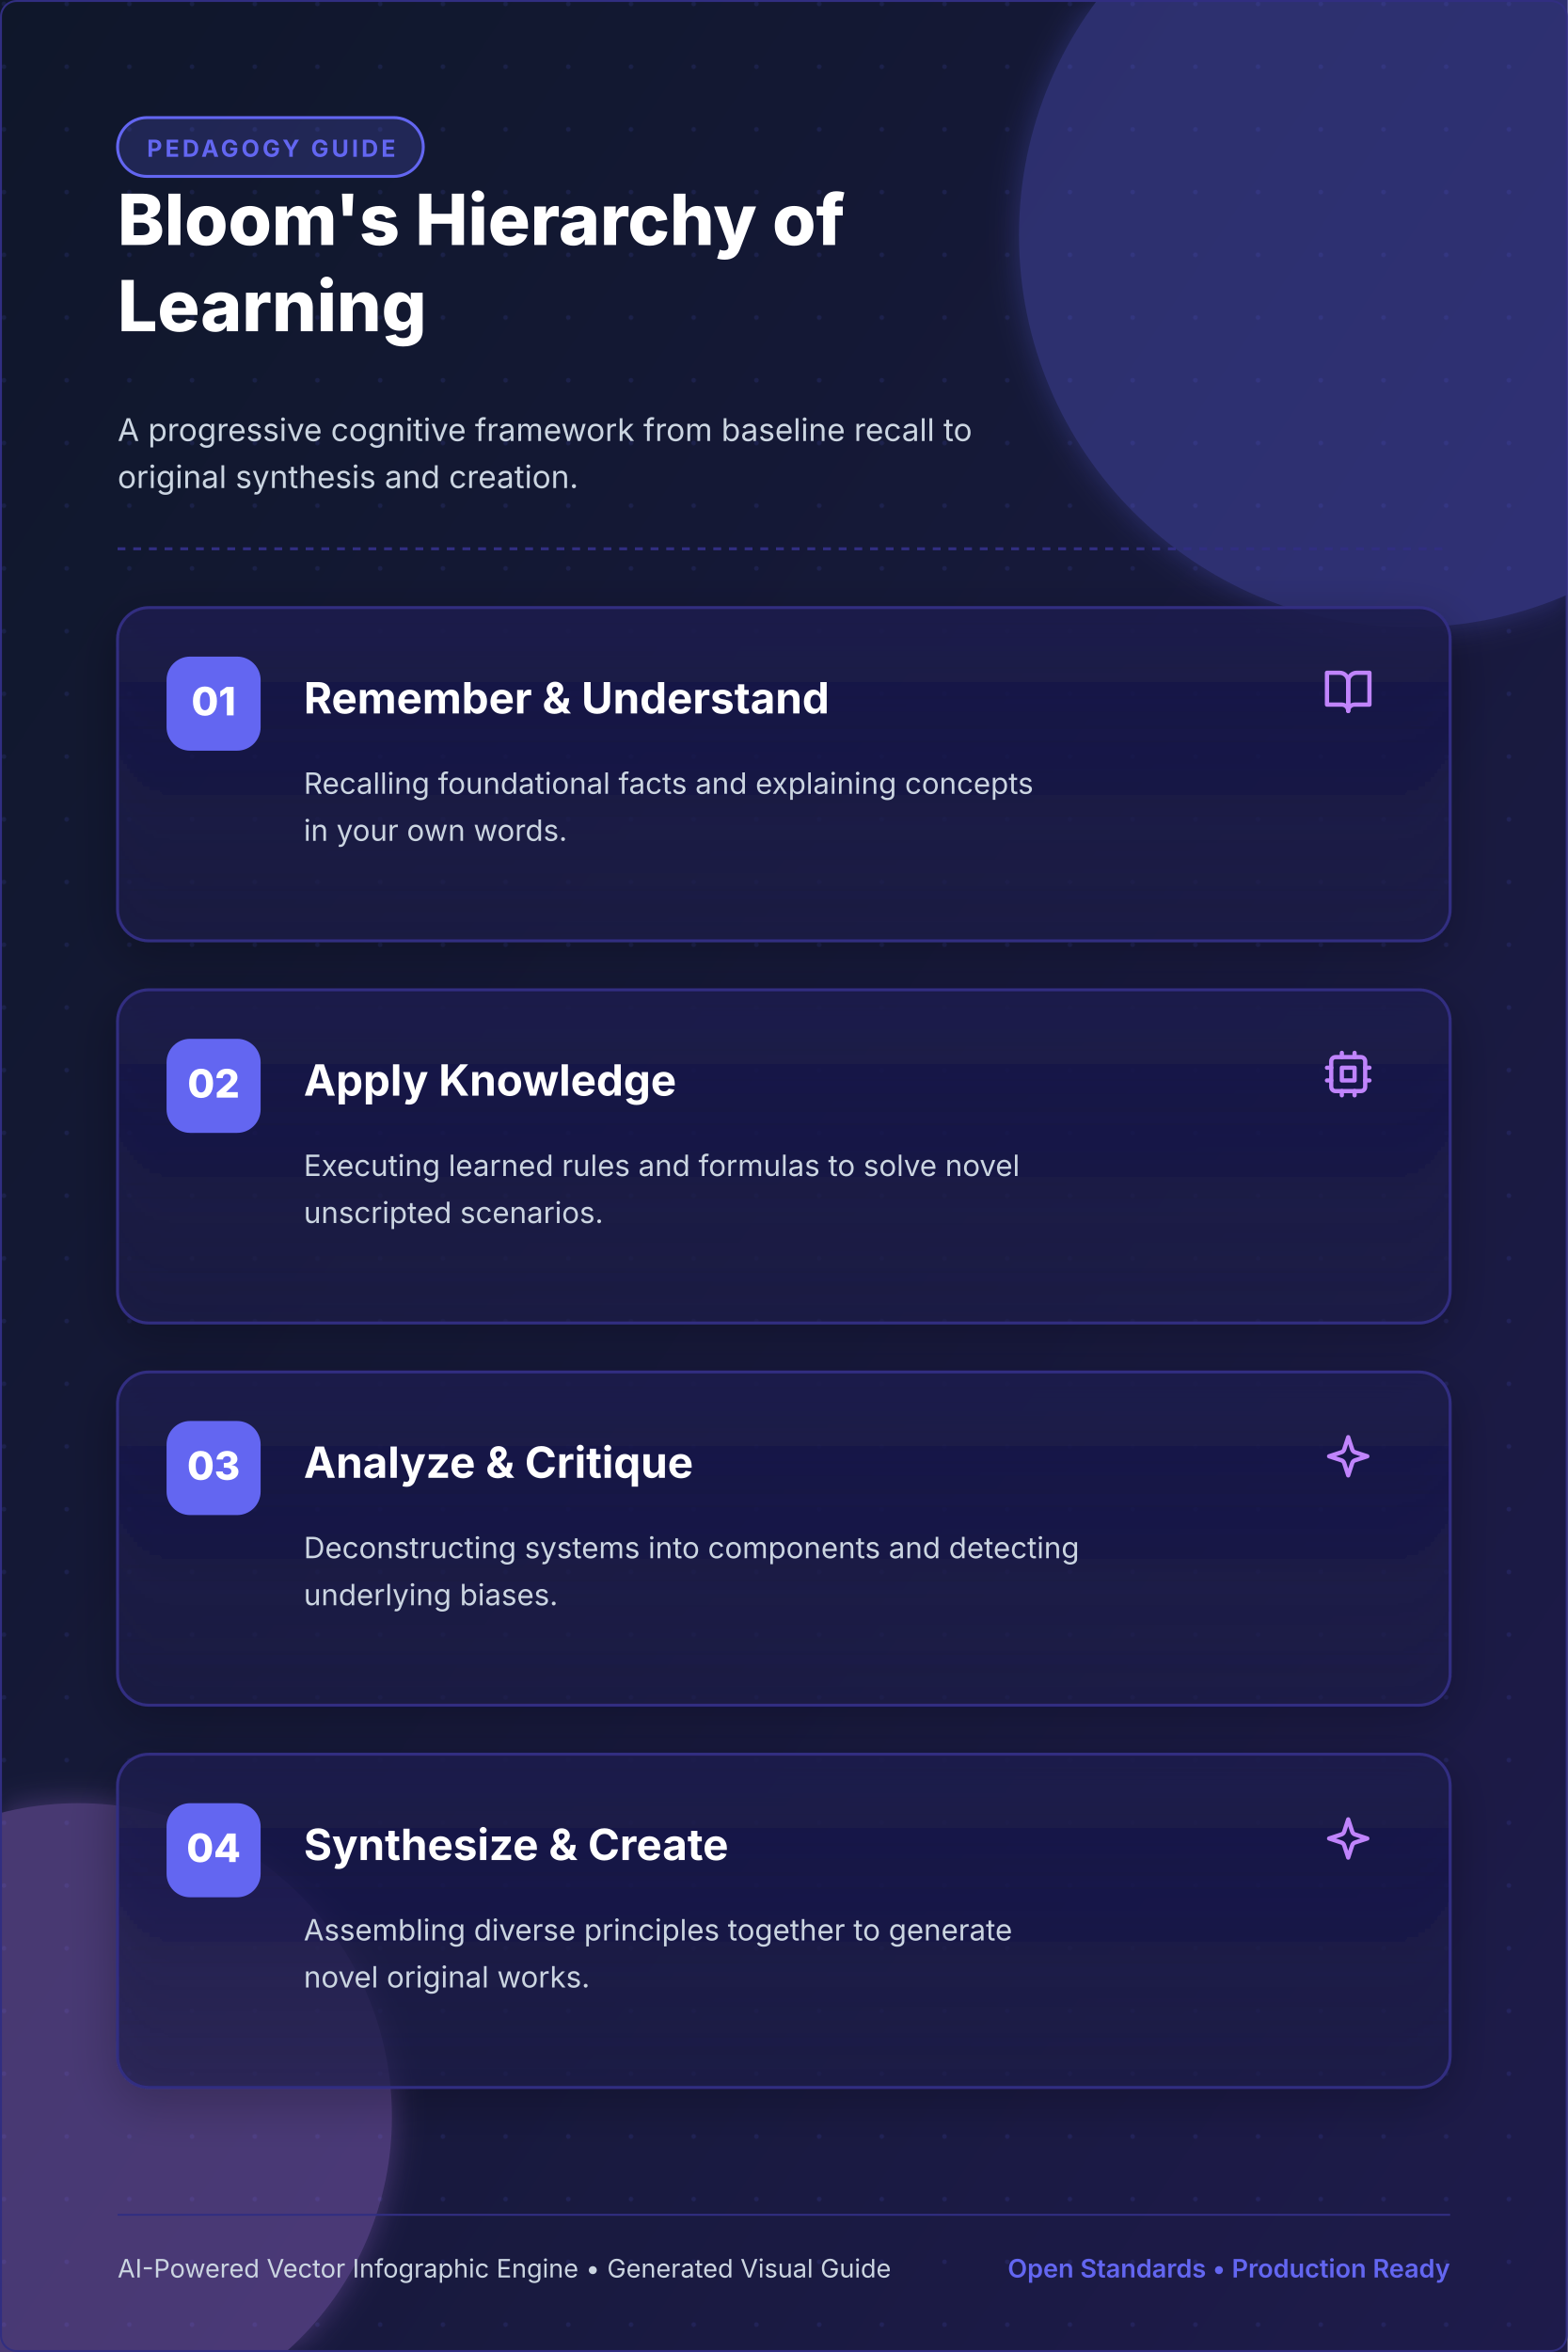
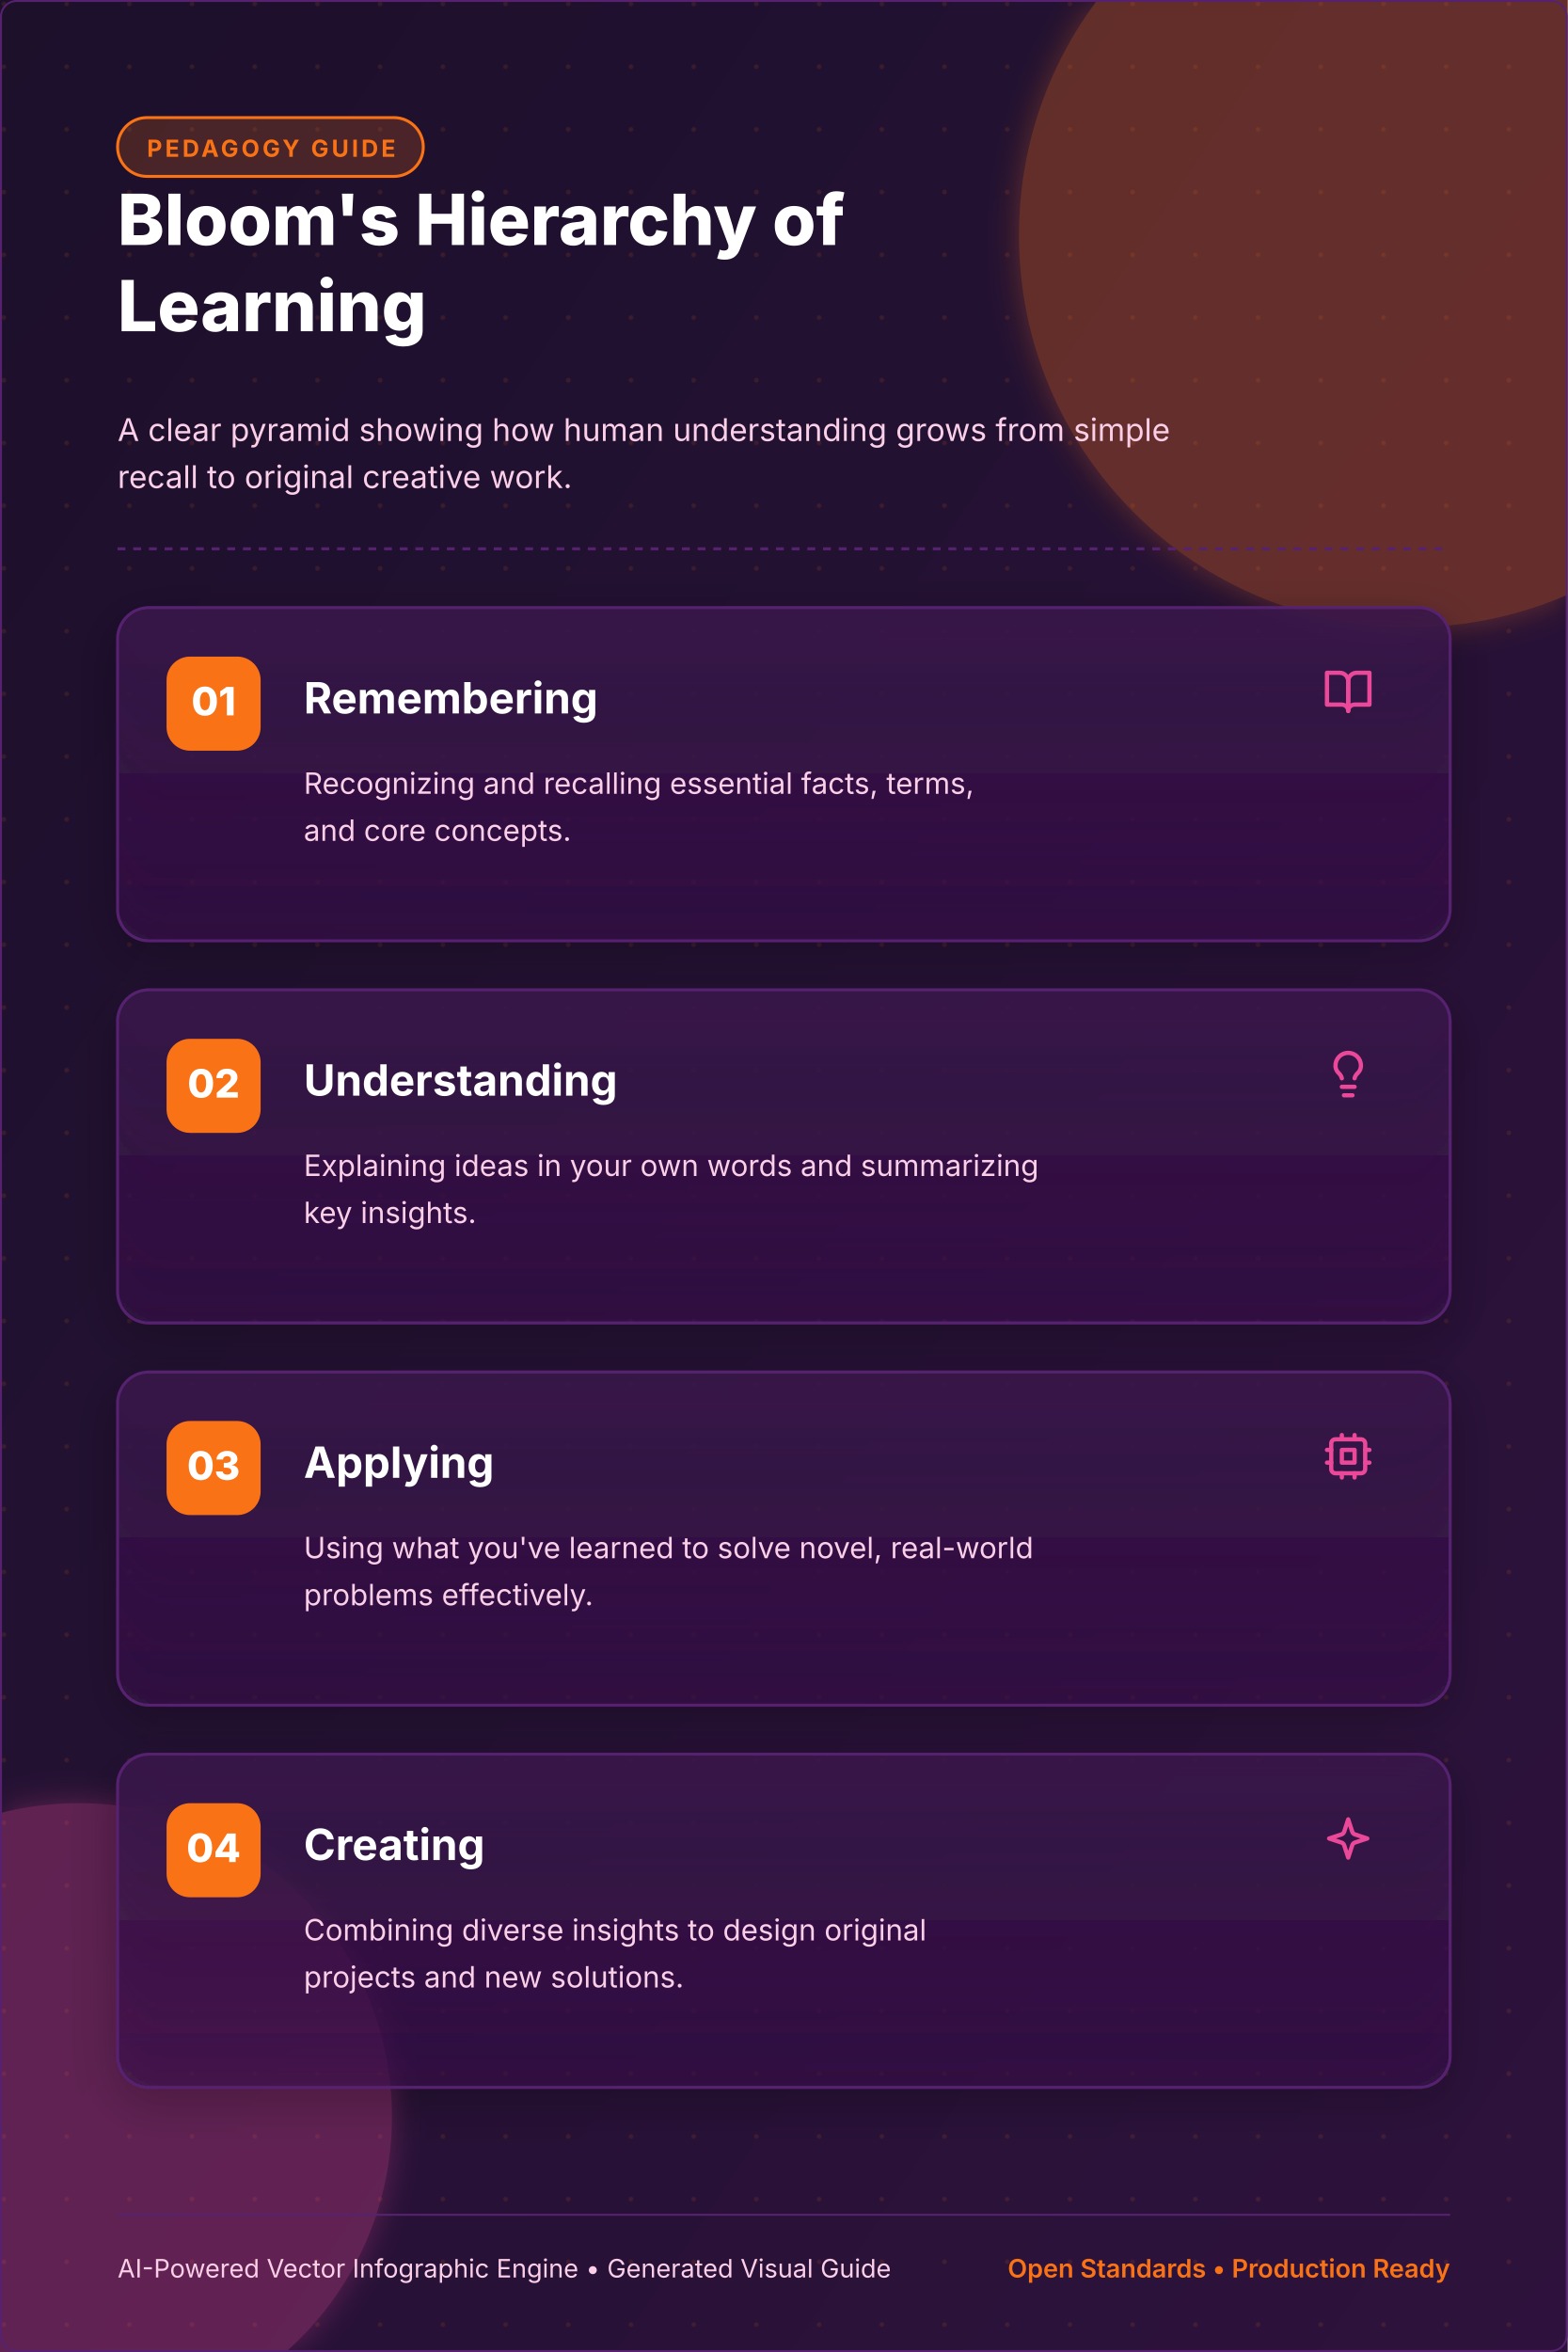
<svg xmlns="http://www.w3.org/2000/svg" viewBox="0 0 800 1200" width="800" height="1200" role="img" aria-label="Bloom's Hierarchy of Learning">
  <defs>
    <linearGradient id="edu-design_052-bg-grad" x1="0%" y1="0%" x2="100%" y2="100%">
-       <stop offset="0%" stop-color="#0f172a" />
-       <stop offset="100%" stop-color="#1e1b4b" />
+       <stop offset="0%" stop-color="#1c102b" />
+       <stop offset="100%" stop-color="#2e123d" />
    </linearGradient>
    <linearGradient id="edu-design_052-primary-grad" x1="0%" y1="0%" x2="100%" y2="0%">
-       <stop offset="0%" stop-color="#6366f1" />
-       <stop offset="100%" stop-color="#c084fc" />
+       <stop offset="0%" stop-color="#f97316" />
+       <stop offset="100%" stop-color="#ec4899" />
    </linearGradient>
    <linearGradient id="edu-design_052-card-grad" x1="0%" y1="0%" x2="0%" y2="100%">
-       <stop offset="0%" stop-color="#1e1b4b" stop-opacity="0.9" />
-       <stop offset="100%" stop-color="#1e1b4b" stop-opacity="0.6" />
+       <stop offset="0%" stop-color="#38174a" stop-opacity="0.9" />
+       <stop offset="100%" stop-color="#38174a" stop-opacity="0.6" />
    </linearGradient>
    <filter id="edu-design_052-shadow" x="-10%" y="-10%" width="130%" height="130%" filterUnits="userSpaceOnUse">
      <feDropShadow dx="0" dy="8" stdDeviation="12" flood-color="#000000" flood-opacity="0.35" />
    </filter>
    <filter id="edu-design_052-glow" x="-20%" y="-20%" width="140%" height="140%">
      <feGaussianBlur stdDeviation="8" result="blur" />
      <feComposite in="SourceGraphic" in2="blur" operator="over" />
    </filter>
    <pattern id="edu-design_052-dot-grid" x="0" y="0" width="32" height="32" patternUnits="userSpaceOnUse">
-       <circle cx="2" cy="2" r="1.2" fill="#6366f1" fill-opacity="0.12" />
+       <circle cx="2" cy="2" r="1.2" fill="#f97316" fill-opacity="0.12" />
    </pattern>
  </defs>
  <rect width="800" height="1200" fill="url(#edu-design_052-bg-grad)" />
  <rect width="800" height="1200" fill="url(#edu-design_052-dot-grid)" />
  <g opacity="0.3">
-     <circle cx="720" cy="120" r="200" fill="#6366f1" filter="url(#edu-design_052-glow)" />
-     <circle cx="40" cy="1080" r="160" fill="#c084fc" filter="url(#edu-design_052-glow)" />
+     <circle cx="720" cy="120" r="200" fill="#f97316" filter="url(#edu-design_052-glow)" />
+     <circle cx="40" cy="1080" r="160" fill="#ec4899" filter="url(#edu-design_052-glow)" />
  </g>
-   <rect x="0.5" y="0.5" width="799" height="1199" rx="8" fill="none" stroke="#312e81" stroke-width="1" />
+   <rect x="0.5" y="0.5" width="799" height="1199" rx="8" fill="none" stroke="#562270" stroke-width="1" />
  <g transform="translate(60, 60)">
-     <rect x="0" y="0" width="156" height="30" rx="15" fill="#6366f1" fill-opacity="0.2" stroke="#6366f1" stroke-width="1.5" />
-     <text x="15" y="20" fill="#6366f1" font-size="12" font-weight="700" font-family="Inter, sans-serif" letter-spacing="1.5">
+     <rect x="0" y="0" width="156" height="30" rx="15" fill="#f97316" fill-opacity="0.2" stroke="#f97316" stroke-width="1.5" />
+     <text x="15" y="20" fill="#f97316" font-size="12" font-weight="700" font-family="Inter, sans-serif" letter-spacing="1.5">
      PEDAGOGY GUIDE
    </text>
    <text x="0" y="65" fill="#ffffff" font-size="36" font-weight="800" text-anchor="start" font-family="Inter, system-ui, -apple-system, sans-serif" opacity="1">
      <tspan x="0" dy="0">Bloom's Hierarchy of</tspan>
      <tspan x="0" dy="44">Learning</tspan>
    </text>
-     <text x="0" y="165" fill="#cbd5e1" font-size="16" font-weight="400" text-anchor="start" font-family="Inter, system-ui, -apple-system, sans-serif" opacity="1">
-       <tspan x="0" dy="0">A progressive cognitive framework from baseline recall to</tspan>
-       <tspan x="0" dy="24">original synthesis and creation.</tspan>
+     <text x="0" y="165" fill="#fbcfe8" font-size="16" font-weight="400" text-anchor="start" font-family="Inter, system-ui, -apple-system, sans-serif" opacity="1">
+       <tspan x="0" dy="0">A clear pyramid showing how human understanding grows from simple</tspan>
+       <tspan x="0" dy="24">recall to original creative work.</tspan>
    </text>
-     <line x1="0" y1="220" x2="680" y2="220" stroke="#312e81" stroke-width="1.5" stroke-dasharray="4 4" />
+     <line x1="0" y1="220" x2="680" y2="220" stroke="#562270" stroke-width="1.5" stroke-dasharray="4 4" />
  </g>
  <g transform="translate(60, 310)">
    <g transform="translate(0, 0)">
-       <rect x="0" y="0" width="680" height="170" rx="16" fill="url(#edu-design_052-card-grad)" stroke="#312e81" stroke-width="1.5" filter="url(#edu-design_052-shadow)" />
-       <rect x="25" y="25" width="48" height="48" rx="12" fill="#6366f1" />
+       <rect x="0" y="0" width="680" height="170" rx="16" fill="url(#edu-design_052-card-grad)" stroke="#562270" stroke-width="1.5" filter="url(#edu-design_052-shadow)" />
+       <rect x="25" y="25" width="48" height="48" rx="12" fill="#f97316" />
      <text x="49" y="55" fill="#ffffff" font-size="20" font-weight="800" text-anchor="middle" font-family="Inter, sans-serif">
            01
          </text>
      <text x="95" y="54" fill="#ffffff" font-size="22" font-weight="700" font-family="Inter, sans-serif">
-             Remember &amp; Understand
+             Remembering
          </text>
-       <g transform="translate(615, 30)" fill="none" stroke="#c084fc" stroke-width="2" stroke-linecap="round" stroke-linejoin="round">
+       <g transform="translate(615, 30)" fill="none" stroke="#ec4899" stroke-width="2" stroke-linecap="round" stroke-linejoin="round">
        <svg width="26" height="26" viewBox="0 0 24 24">
          <path d="M2 3h6a4 4 0 0 1 4 4v14a3 3 0 0 0-3-3H2z" />
          <path d="M22 3h-6a4 4 0 0 0-4 4v14a3 3 0 0 1 3-3h7z" />
        </svg>
      </g>
-       <text x="95" y="95" fill="#cbd5e1" font-size="15" font-weight="normal" text-anchor="start" font-family="Inter, system-ui, -apple-system, sans-serif" opacity="1">
-         <tspan x="95" dy="0">Recalling foundational facts and explaining concepts</tspan>
-         <tspan x="95" dy="24">in your own words.</tspan>
+       <text x="95" y="95" fill="#fbcfe8" font-size="15" font-weight="normal" text-anchor="start" font-family="Inter, system-ui, -apple-system, sans-serif" opacity="1">
+         <tspan x="95" dy="0">Recognizing and recalling essential facts, terms,</tspan>
+         <tspan x="95" dy="24">and core concepts.</tspan>
      </text>
    </g>
    <g transform="translate(0, 195)">
-       <rect x="0" y="0" width="680" height="170" rx="16" fill="url(#edu-design_052-card-grad)" stroke="#312e81" stroke-width="1.5" filter="url(#edu-design_052-shadow)" />
-       <rect x="25" y="25" width="48" height="48" rx="12" fill="#6366f1" />
+       <rect x="0" y="0" width="680" height="170" rx="16" fill="url(#edu-design_052-card-grad)" stroke="#562270" stroke-width="1.5" filter="url(#edu-design_052-shadow)" />
+       <rect x="25" y="25" width="48" height="48" rx="12" fill="#f97316" />
      <text x="49" y="55" fill="#ffffff" font-size="20" font-weight="800" text-anchor="middle" font-family="Inter, sans-serif">
            02
          </text>
      <text x="95" y="54" fill="#ffffff" font-size="22" font-weight="700" font-family="Inter, sans-serif">
-             Apply Knowledge
+             Understanding
          </text>
-       <g transform="translate(615, 30)" fill="none" stroke="#c084fc" stroke-width="2" stroke-linecap="round" stroke-linejoin="round">
+       <g transform="translate(615, 30)" fill="none" stroke="#ec4899" stroke-width="2" stroke-linecap="round" stroke-linejoin="round">
+         <svg width="26" height="26" viewBox="0 0 24 24">
+           <path d="M15 14c.2-1 .7-1.7 1.5-2.5 1-.9 1.5-2.2 1.5-3.5A6 6 0 0 0 6 8c0 1 .2 2.2 1.5 3.5.7.7 1.3 1.5 1.5 2.5" />
+           <path d="M9 18h6" />
+           <path d="M10 22h4" />
+         </svg>
+       </g>
+       <text x="95" y="95" fill="#fbcfe8" font-size="15" font-weight="normal" text-anchor="start" font-family="Inter, system-ui, -apple-system, sans-serif" opacity="1">
+         <tspan x="95" dy="0">Explaining ideas in your own words and summarizing</tspan>
+         <tspan x="95" dy="24">key insights.</tspan>
+       </text>
+     </g>
+     <g transform="translate(0, 390)">
+       <rect x="0" y="0" width="680" height="170" rx="16" fill="url(#edu-design_052-card-grad)" stroke="#562270" stroke-width="1.5" filter="url(#edu-design_052-shadow)" />
+       <rect x="25" y="25" width="48" height="48" rx="12" fill="#f97316" />
+       <text x="49" y="55" fill="#ffffff" font-size="20" font-weight="800" text-anchor="middle" font-family="Inter, sans-serif">
+             03
+           </text>
+       <text x="95" y="54" fill="#ffffff" font-size="22" font-weight="700" font-family="Inter, sans-serif">
+             Applying
+           </text>
+       <g transform="translate(615, 30)" fill="none" stroke="#ec4899" stroke-width="2" stroke-linecap="round" stroke-linejoin="round">
        <svg width="26" height="26" viewBox="0 0 24 24">
          <rect x="4" y="4" width="16" height="16" rx="2" />
          <rect x="9" y="9" width="6" height="6" />
          <path d="M15 2v2M9 2v2M15 20v2M9 20v2M2 15h2M2 9h2M20 15h2M20 9h2" />
        </svg>
      </g>
-       <text x="95" y="95" fill="#cbd5e1" font-size="15" font-weight="normal" text-anchor="start" font-family="Inter, system-ui, -apple-system, sans-serif" opacity="1">
-         <tspan x="95" dy="0">Executing learned rules and formulas to solve novel</tspan>
-         <tspan x="95" dy="24">unscripted scenarios.</tspan>
+       <text x="95" y="95" fill="#fbcfe8" font-size="15" font-weight="normal" text-anchor="start" font-family="Inter, system-ui, -apple-system, sans-serif" opacity="1">
+         <tspan x="95" dy="0">Using what you've learned to solve novel, real-world</tspan>
+         <tspan x="95" dy="24">problems effectively.</tspan>
      </text>
    </g>
-     <g transform="translate(0, 390)">
-       <rect x="0" y="0" width="680" height="170" rx="16" fill="url(#edu-design_052-card-grad)" stroke="#312e81" stroke-width="1.5" filter="url(#edu-design_052-shadow)" />
-       <rect x="25" y="25" width="48" height="48" rx="12" fill="#6366f1" />
+     <g transform="translate(0, 585)">
+       <rect x="0" y="0" width="680" height="170" rx="16" fill="url(#edu-design_052-card-grad)" stroke="#562270" stroke-width="1.5" filter="url(#edu-design_052-shadow)" />
+       <rect x="25" y="25" width="48" height="48" rx="12" fill="#f97316" />
      <text x="49" y="55" fill="#ffffff" font-size="20" font-weight="800" text-anchor="middle" font-family="Inter, sans-serif">
-             03
+             04
          </text>
      <text x="95" y="54" fill="#ffffff" font-size="22" font-weight="700" font-family="Inter, sans-serif">
-             Analyze &amp; Critique
+             Creating
          </text>
-       <g transform="translate(615, 30)" fill="none" stroke="#c084fc" stroke-width="2" stroke-linecap="round" stroke-linejoin="round">
+       <g transform="translate(615, 30)" fill="none" stroke="#ec4899" stroke-width="2" stroke-linecap="round" stroke-linejoin="round">
        <svg width="26" height="26" viewBox="0 0 24 24">
          <path d="m12 3-1.9 5.8a2 2 0 0 1-1.3 1.3L3 12l5.8 1.9a2 2 0 0 1 1.3 1.3L12 21l1.9-5.8a2 2 0 0 1 1.3-1.3L21 12l-5.8-1.9a2 2 0 0 1-1.3-1.3Z" />
        </svg>
      </g>
-       <text x="95" y="95" fill="#cbd5e1" font-size="15" font-weight="normal" text-anchor="start" font-family="Inter, system-ui, -apple-system, sans-serif" opacity="1">
-         <tspan x="95" dy="0">Deconstructing systems into components and detecting</tspan>
-         <tspan x="95" dy="24">underlying biases.</tspan>
-       </text>
-     </g>
-     <g transform="translate(0, 585)">
-       <rect x="0" y="0" width="680" height="170" rx="16" fill="url(#edu-design_052-card-grad)" stroke="#312e81" stroke-width="1.5" filter="url(#edu-design_052-shadow)" />
-       <rect x="25" y="25" width="48" height="48" rx="12" fill="#6366f1" />
-       <text x="49" y="55" fill="#ffffff" font-size="20" font-weight="800" text-anchor="middle" font-family="Inter, sans-serif">
-             04
-           </text>
-       <text x="95" y="54" fill="#ffffff" font-size="22" font-weight="700" font-family="Inter, sans-serif">
-             Synthesize &amp; Create
-           </text>
-       <g transform="translate(615, 30)" fill="none" stroke="#c084fc" stroke-width="2" stroke-linecap="round" stroke-linejoin="round">
-         <svg width="26" height="26" viewBox="0 0 24 24">
-           <path d="m12 3-1.9 5.8a2 2 0 0 1-1.3 1.3L3 12l5.8 1.9a2 2 0 0 1 1.3 1.3L12 21l1.9-5.8a2 2 0 0 1 1.3-1.3L21 12l-5.8-1.9a2 2 0 0 1-1.3-1.3Z" />
-         </svg>
-       </g>
-       <text x="95" y="95" fill="#cbd5e1" font-size="15" font-weight="normal" text-anchor="start" font-family="Inter, system-ui, -apple-system, sans-serif" opacity="1">
-         <tspan x="95" dy="0">Assembling diverse principles together to generate</tspan>
-         <tspan x="95" dy="24">novel original works.</tspan>
+       <text x="95" y="95" fill="#fbcfe8" font-size="15" font-weight="normal" text-anchor="start" font-family="Inter, system-ui, -apple-system, sans-serif" opacity="1">
+         <tspan x="95" dy="0">Combining diverse insights to design original</tspan>
+         <tspan x="95" dy="24">projects and new solutions.</tspan>
      </text>
    </g>
  </g>
  <g transform="translate(60, 1130)">
-     <line x1="0" y1="0" x2="680" y2="0" stroke="#312e81" stroke-width="1" />
-     <text x="0" y="32" fill="#cbd5e1" font-size="13" font-family="Inter, sans-serif">
+     <line x1="0" y1="0" x2="680" y2="0" stroke="#562270" stroke-width="1" />
+     <text x="0" y="32" fill="#fbcfe8" font-size="13" font-family="Inter, sans-serif">
      AI-Powered Vector Infographic Engine • Generated Visual Guide
    </text>
-     <text x="680" y="32" fill="#6366f1" font-size="13" font-weight="600" text-anchor="end" font-family="Inter, sans-serif">
+     <text x="680" y="32" fill="#f97316" font-size="13" font-weight="600" text-anchor="end" font-family="Inter, sans-serif">
      Open Standards • Production Ready
    </text>
  </g>
</svg>
